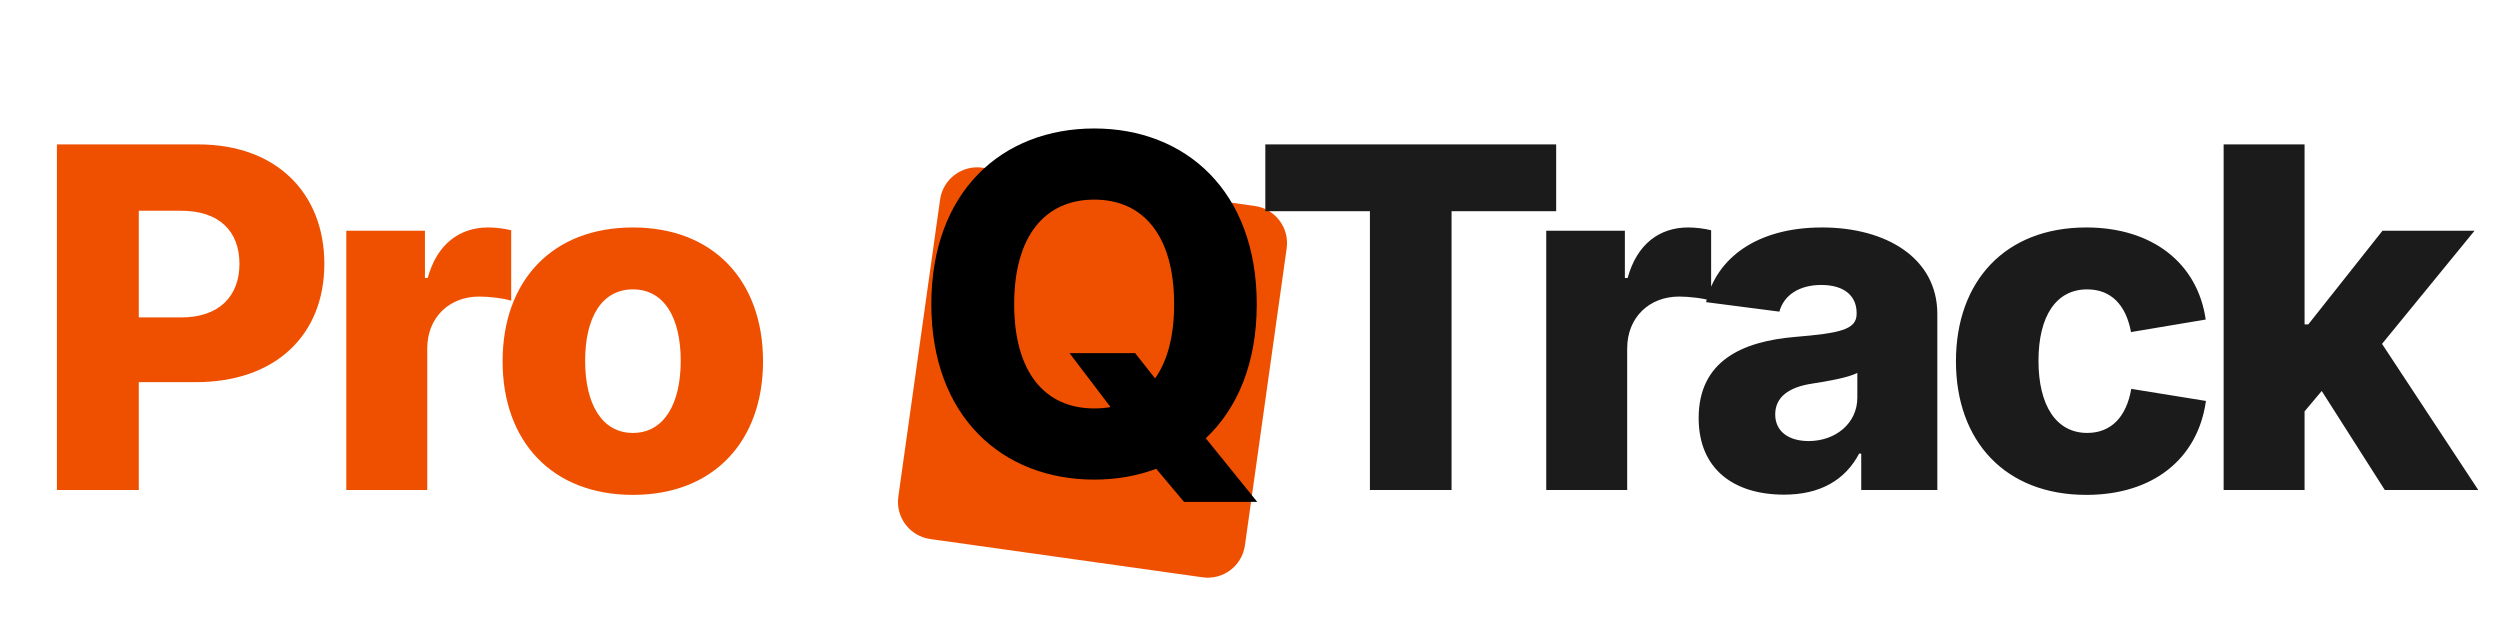
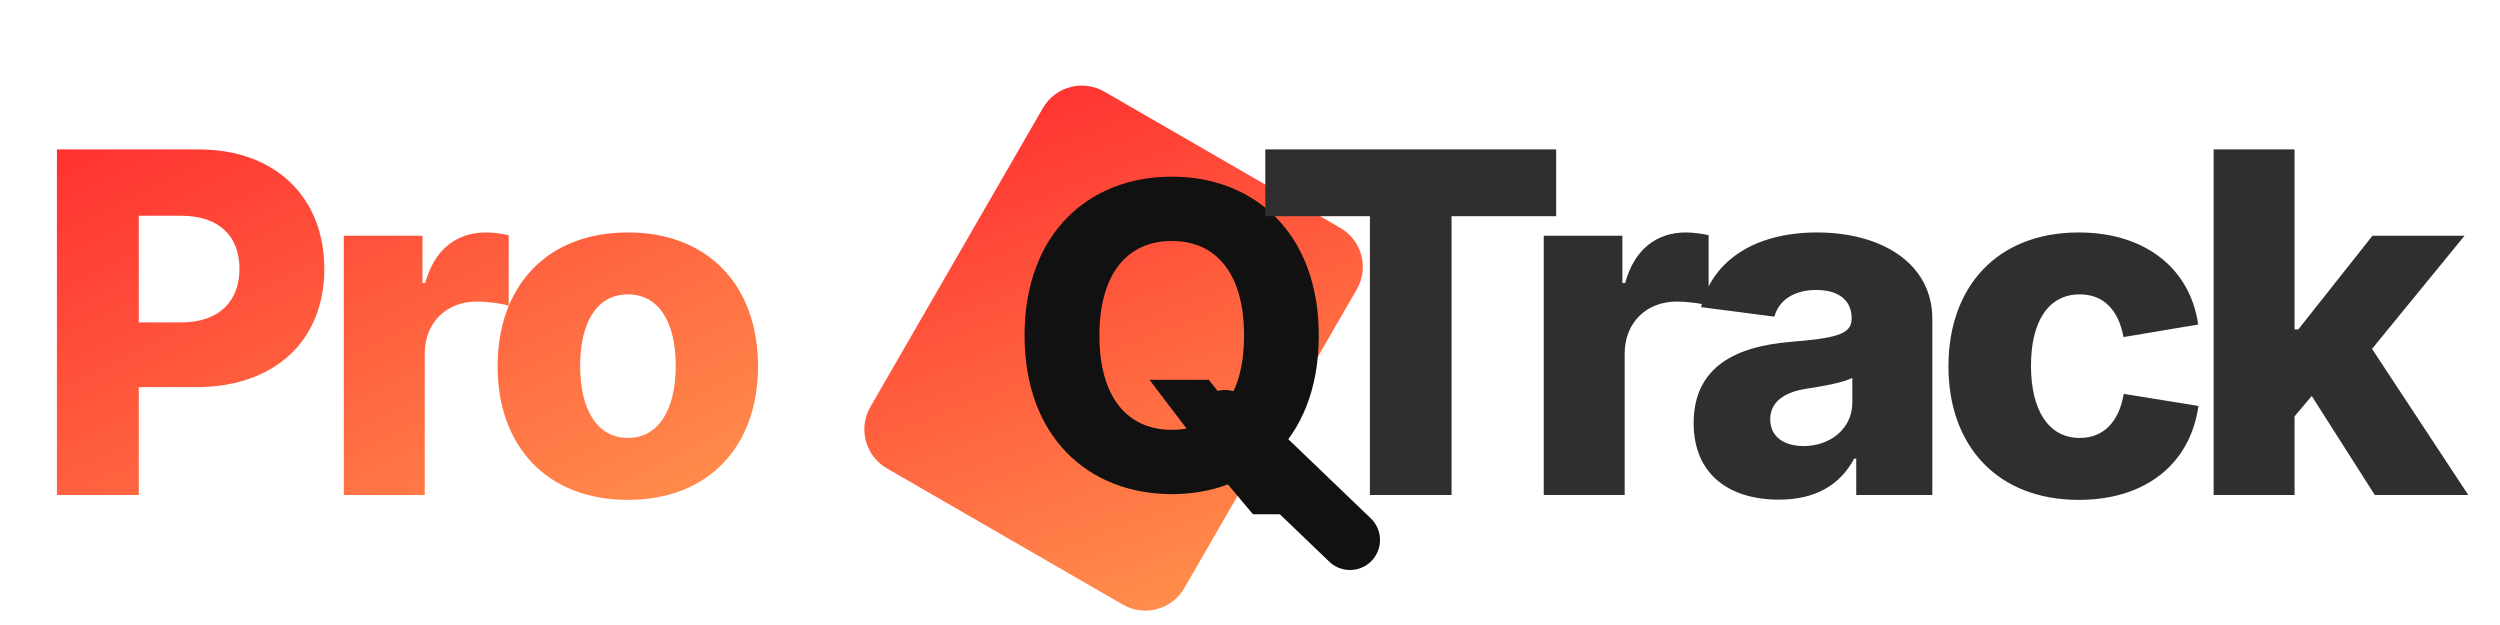
- <svg xmlns="http://www.w3.org/2000/svg" viewBox="0 0 1000 250" role="img" aria-labelledby="title">
+ <svg xmlns="http://www.w3.org/2000/svg" viewBox="0 0 1000 250" role="img" aria-labelledby="title desc">
+   <defs>
+     <linearGradient id="brand" x1="0" y1="0" x2="1" y2="1">
+       <stop offset="0" stop-color="#ff3131" />
+       <stop offset="1" stop-color="#ff914d" />
+     </linearGradient>
+   </defs>
  <rect width="1000" height="250" fill="none" />
  <g font-family="Inter,Arial,sans-serif" font-weight="800">
-     <text x="12" y="196" font-size="190" fill="#ef5000" letter-spacing="-8">Pro</text>
-     <g transform="translate(355 22)">
-       <rect x="12" y="52" width="140" height="150" rx="15" fill="#ef5000" transform="rotate(8 82 127)" />
-       <text x="10" y="168" font-size="188" fill="#000000" letter-spacing="-12">Q</text>
+     <text x="12" y="198" font-size="190" fill="url(#brand)" letter-spacing="-9">Pro</text>
+     <g transform="translate(348 18)">
+       <rect x="25" y="34" width="145" height="174" rx="18" fill="url(#brand)" transform="rotate(30 97 121)" />
+       <text x="55" y="178" font-size="170" fill="#111111" letter-spacing="-10">Q</text>
+       <path d="M142 150l50 48" stroke="#111111" stroke-width="24" stroke-linecap="round" />
    </g>
-     <text x="500" y="196" font-size="190" fill="#1b1b1b" letter-spacing="-10">Track</text>
+     <text x="500" y="198" font-size="190" fill="#2f2f2f" letter-spacing="-11">Track</text>
  </g>
</svg>
